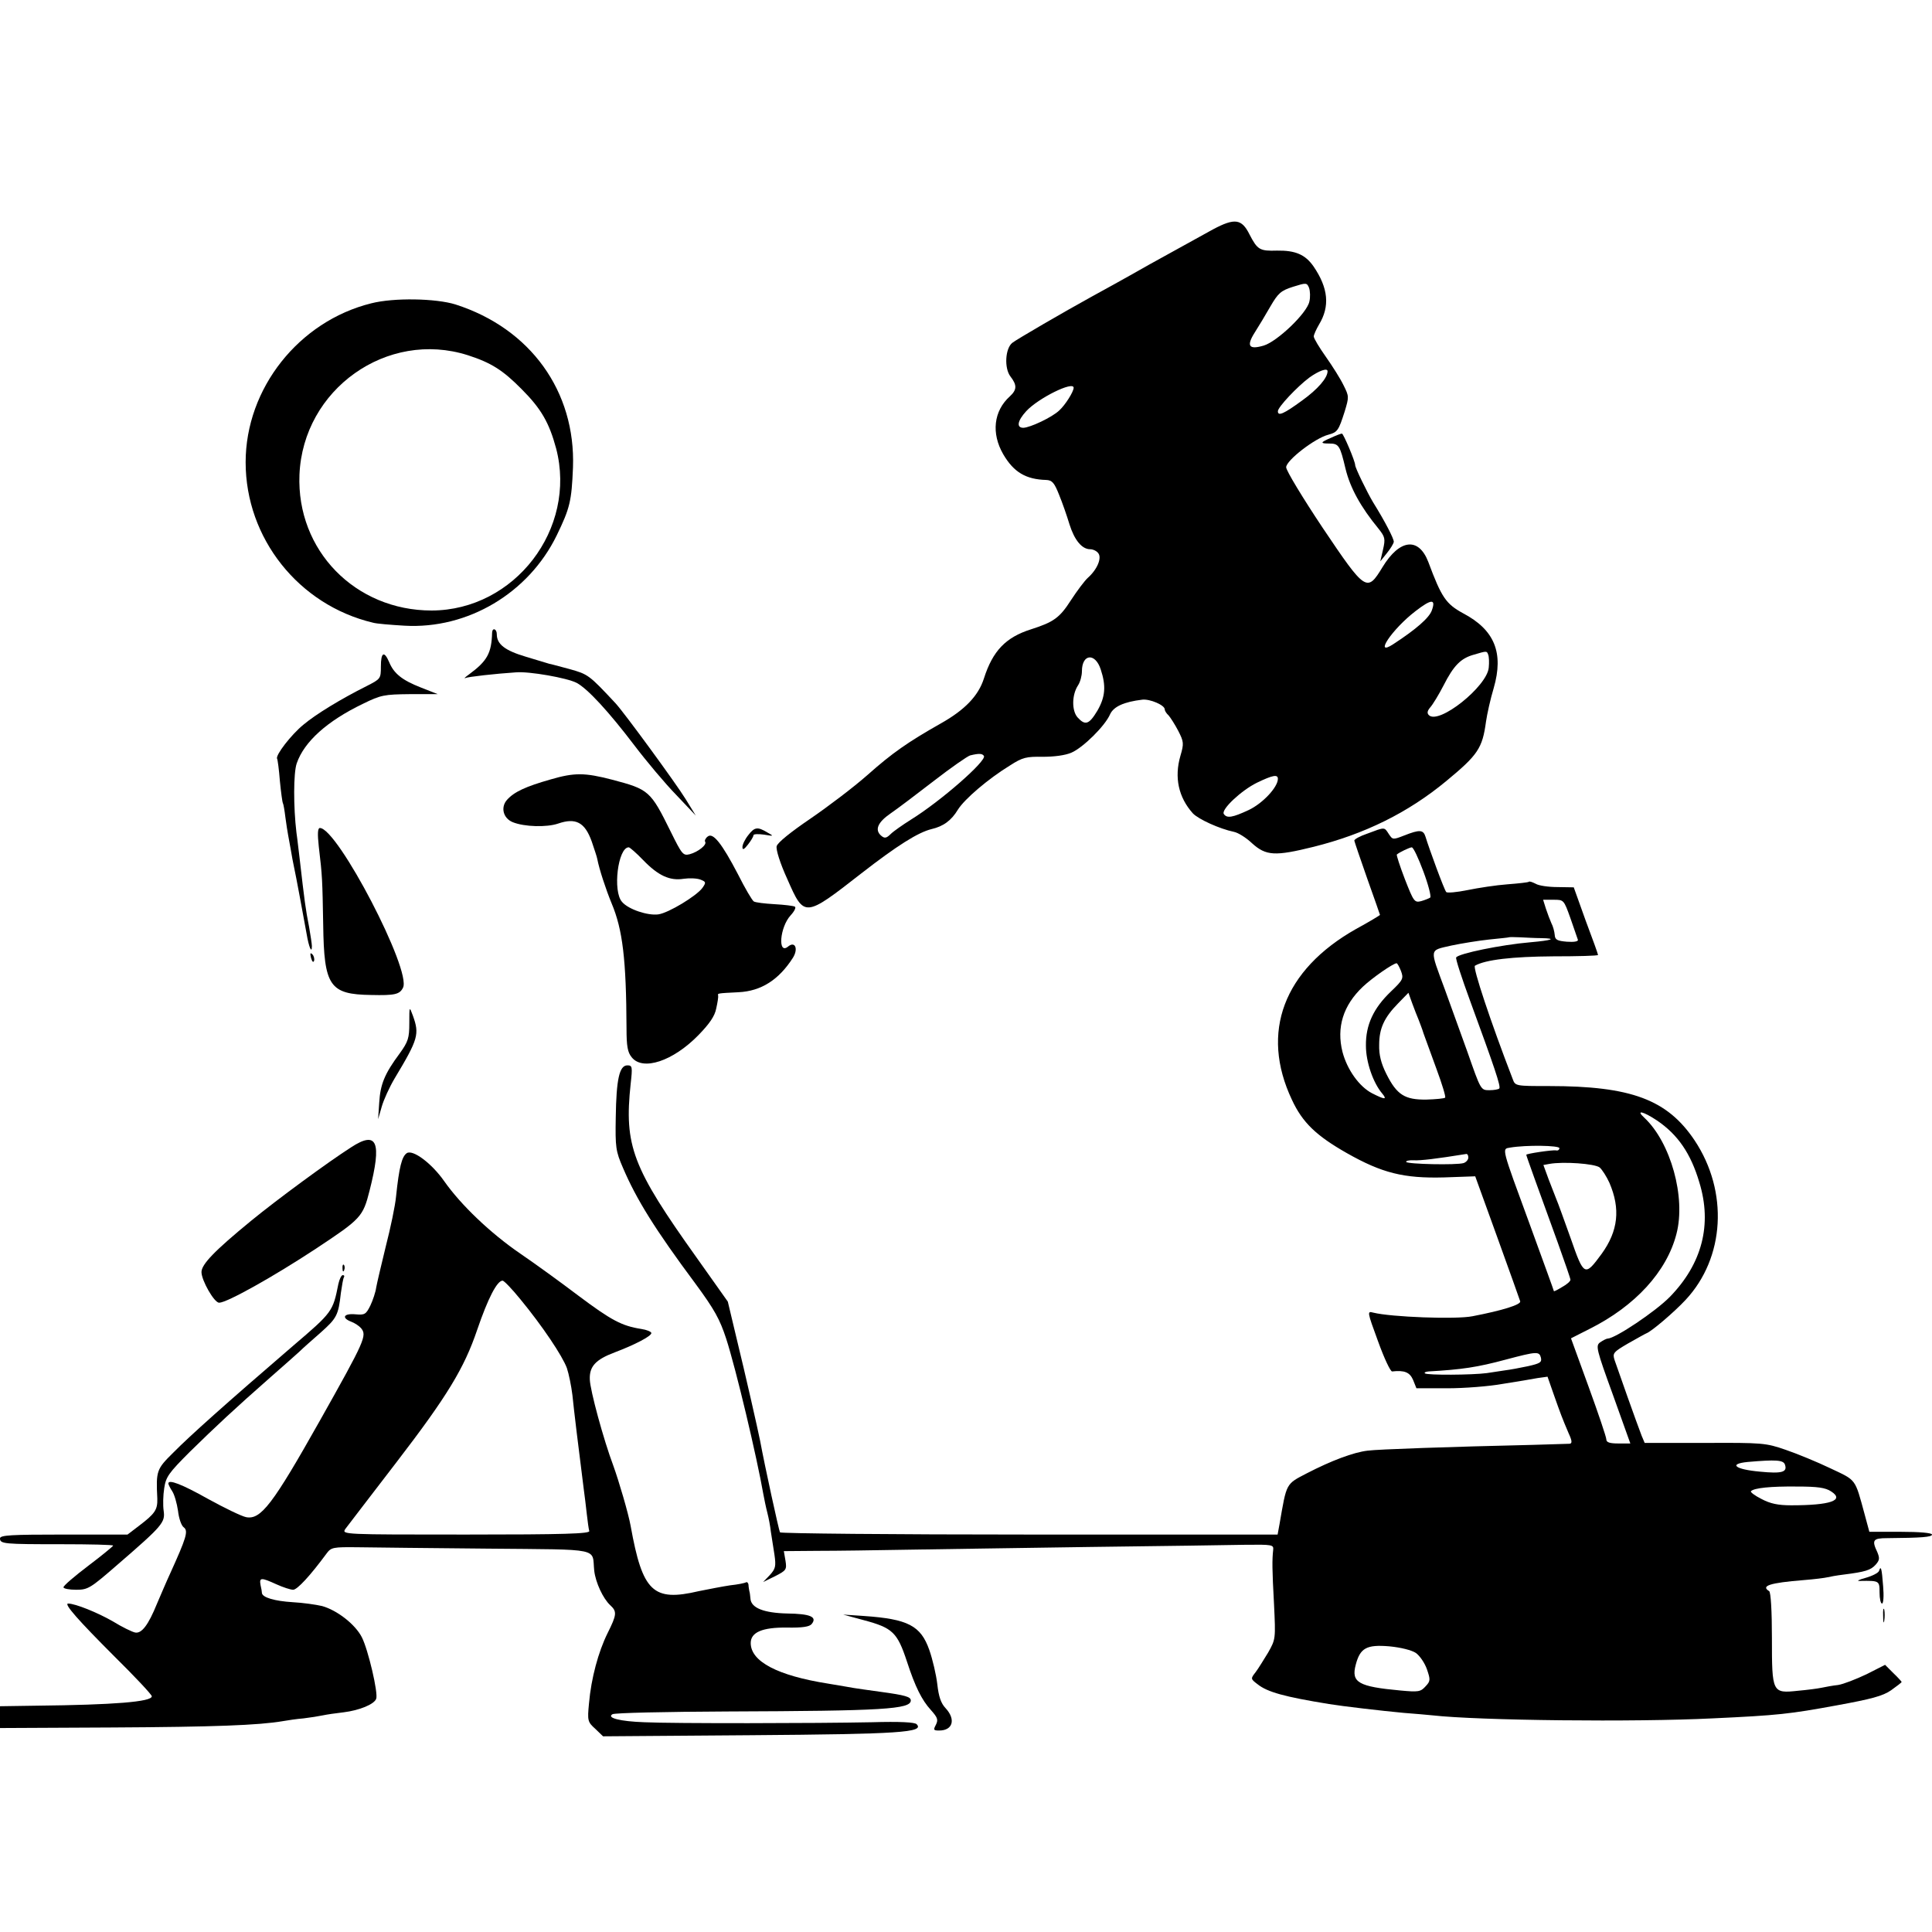
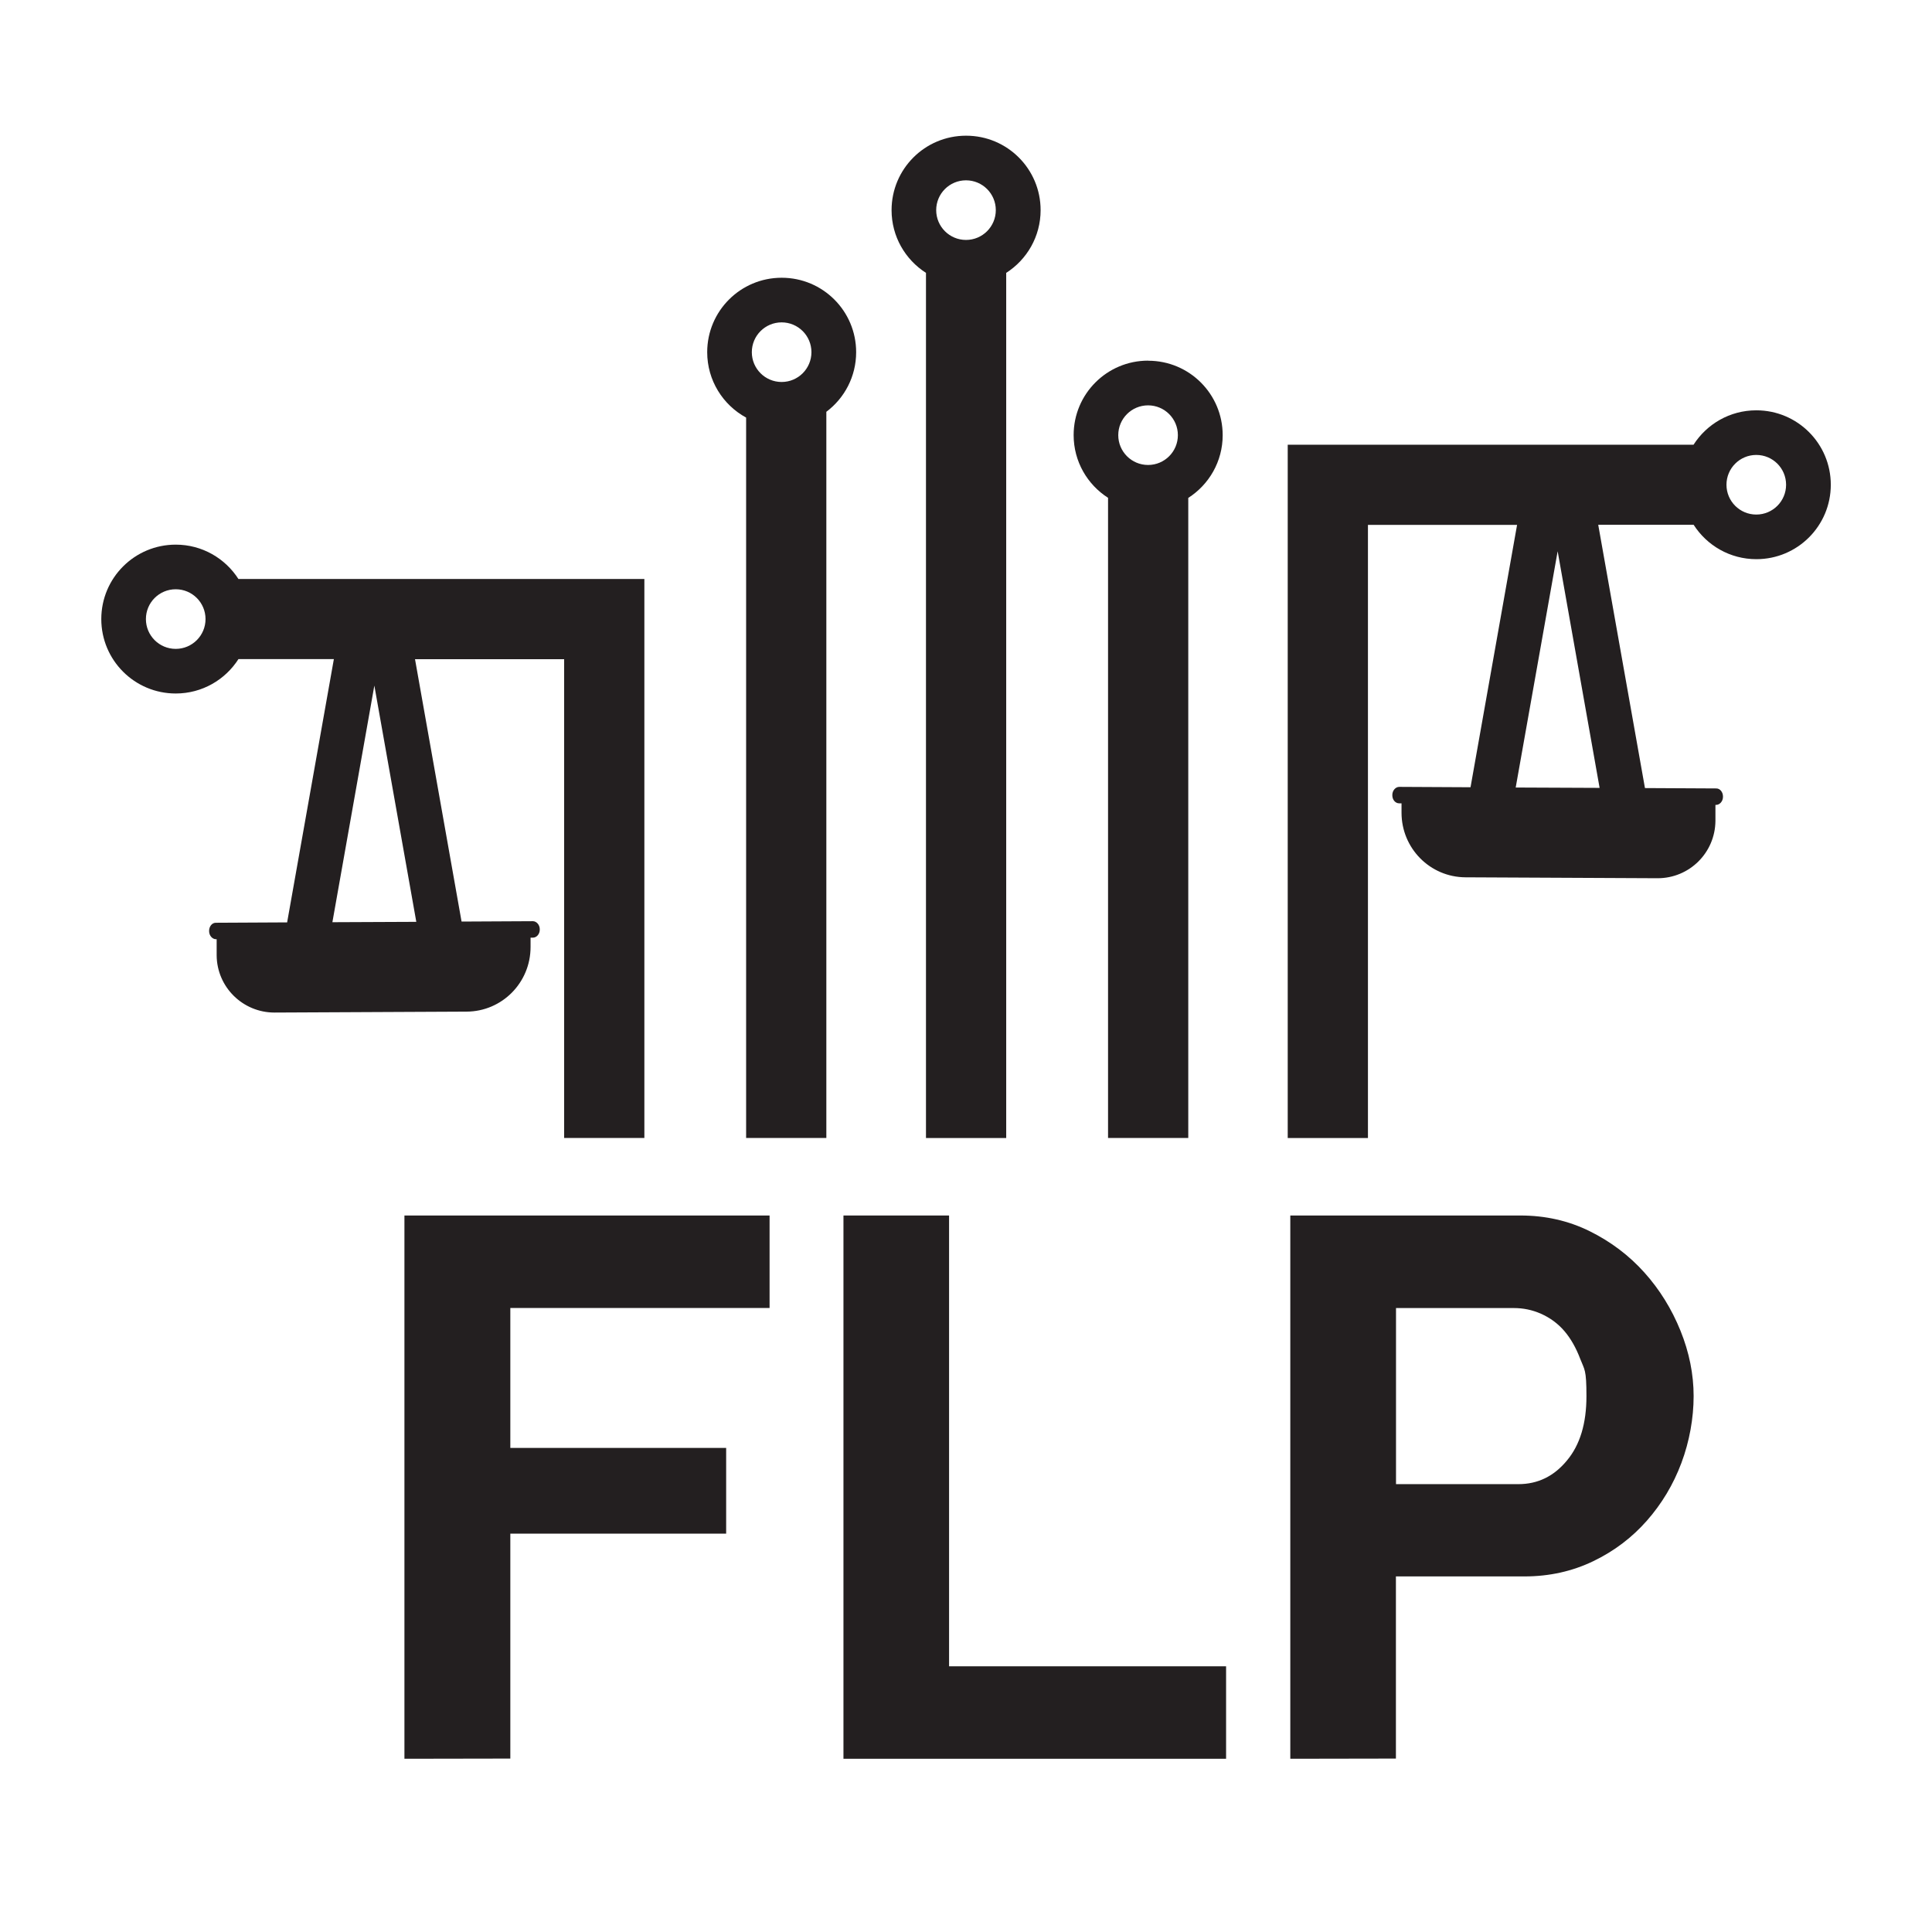
- <svg xmlns="http://www.w3.org/2000/svg" version="1.0" width="700pt" height="700pt" viewBox="0 0 700 700" preserveAspectRatio="xMidYMid meet">
-   <g transform="translate(0,700) scale(0.1,-0.1)" fill="#000000" stroke="none">
-     <path d="M4395 6169 c-33 -18 -136 -75 -230 -127 -93 -53 -188 -105 -210 -117 -100 -55 -272 -155 -287 -167 -26 -20 -30 -92 -7 -122 24 -31 24 -48 -2 -72 -59 -53 -68 -134 -24 -210 38 -65 82 -91 156 -93 21 -1 29 -10 46 -53 12 -29 29 -78 38 -108 18 -57 45 -90 75 -90 10 0 23 -6 29 -14 14 -17 -3 -59 -38 -90 -11 -10 -39 -47 -61 -81 -41 -64 -63 -79 -144 -105 -92 -29 -139 -78 -171 -178 -20 -63 -69 -114 -156 -163 -120 -68 -176 -107 -266 -187 -51 -45 -145 -116 -208 -159 -69 -47 -118 -86 -121 -99 -3 -12 12 -61 39 -120 61 -139 62 -139 267 21 130 101 206 149 255 161 43 10 72 31 96 71 24 38 109 111 189 160 45 29 59 32 118 31 41 0 81 5 104 15 42 18 122 97 140 139 13 28 50 45 117 53 28 3 81 -20 81 -35 0 -5 6 -15 14 -22 7 -8 23 -33 35 -56 20 -39 21 -46 8 -90 -23 -79 -7 -151 45 -209 20 -21 96 -56 149 -67 15 -3 44 -21 65 -41 51 -46 83 -48 224 -13 184 46 341 123 480 238 115 95 131 119 144 215 4 28 16 82 28 122 37 128 3 211 -111 271 -62 34 -78 57 -126 186 -35 91 -104 83 -166 -19 -56 -92 -61 -89 -217 143 -72 108 -132 207 -132 219 0 25 105 106 153 118 33 9 37 15 59 84 16 53 16 55 -4 95 -11 23 -40 69 -64 103 -24 34 -44 67 -44 74 0 6 9 26 19 43 40 66 34 132 -20 211 -30 43 -66 58 -132 57 -63 -2 -71 3 -100 59 -28 56 -53 60 -132 18z m349 -262 c-9 -42 -116 -144 -165 -159 -54 -16 -64 -2 -33 47 14 22 40 65 57 95 28 48 38 57 82 71 48 15 50 15 58 -4 4 -12 5 -34 1 -50z m66 -252 c0 -24 -35 -65 -92 -106 -67 -49 -88 -58 -88 -39 0 15 70 89 114 122 35 25 66 36 66 23z m-920 -60 c0 -14 -30 -62 -52 -82 -26 -25 -105 -62 -130 -63 -26 0 -22 25 10 60 43 47 172 111 172 85z m1298 -806 c-9 -27 -57 -69 -140 -123 -73 -48 -4 55 81 120 57 44 74 45 59 3z m204 -161 c3 -7 4 -28 2 -47 -6 -68 -181 -208 -217 -172 -7 7 -6 15 5 28 9 10 31 46 48 79 37 73 63 99 110 112 47 14 47 14 52 0z m-1404 -53 c20 -60 17 -100 -12 -150 -30 -50 -44 -55 -72 -24 -21 24 -21 81 2 116 8 12 14 35 14 51 0 63 48 68 68 7z m-423 -314 c10 -18 -158 -165 -265 -231 -30 -19 -63 -42 -73 -52 -15 -15 -22 -16 -33 -7 -26 21 -15 49 33 82 25 17 96 71 157 118 62 48 121 89 131 92 33 8 44 7 50 -2z m1065 -83 c0 -30 -55 -89 -106 -113 -58 -27 -79 -31 -90 -14 -10 16 63 85 120 113 58 28 76 31 76 14z" />
-     <path d="M1345 5901 c-262 -65 -455 -308 -455 -576 0 -275 192 -517 461 -581 13 -4 65 -8 115 -11 229 -13 449 118 551 327 48 99 54 124 59 246 10 276 -154 504 -426 591 -71 22 -223 25 -305 4z m350 -188 c84 -27 127 -54 195 -123 71 -71 100 -122 125 -215 76 -291 -150 -586 -451 -587 -277 0 -490 218 -479 492 13 310 318 526 610 433z" />
-     <path d="M4823 5414 c-40 -17 -41 -21 -7 -21 35 0 39 -7 59 -91 17 -70 55 -139 120 -218 23 -29 25 -36 16 -75 l-10 -43 24 30 c13 16 24 34 25 41 0 12 -32 74 -75 143 -21 35 -65 125 -65 135 0 14 -43 115 -48 114 -4 0 -22 -7 -39 -15z" />
-     <path d="M1783 4708 c-2 -75 -18 -103 -83 -151 -14 -10 -20 -16 -15 -14 10 5 110 16 185 21 47 4 184 -20 219 -38 40 -21 117 -105 209 -226 44 -58 112 -139 152 -180 l71 -75 -37 60 c-35 57 -221 311 -253 346 -97 104 -100 106 -168 125 -38 10 -70 19 -73 19 -3 1 -40 12 -83 25 -78 23 -107 46 -107 82 0 20 -16 25 -17 6z" />
-     <path d="M1380 4585 c0 -44 -1 -45 -52 -71 -92 -46 -184 -102 -229 -140 -44 -36 -102 -111 -95 -123 2 -3 7 -40 10 -80 4 -41 9 -78 11 -81 2 -3 6 -26 9 -51 3 -24 8 -54 10 -65 2 -12 7 -37 10 -55 3 -19 8 -45 11 -59 7 -31 34 -178 46 -244 8 -48 19 -73 19 -44 0 8 -5 40 -10 69 -13 66 -16 89 -35 254 -3 22 -7 62 -11 89 -11 92 -11 215 1 250 27 79 111 154 240 216 65 32 77 34 170 35 l101 0 -61 24 c-69 27 -98 51 -115 92 -18 42 -30 36 -30 -16z" />
-     <path d="M1995 4176 c-91 -26 -132 -45 -158 -74 -24 -27 -14 -67 21 -81 42 -17 123 -19 164 -5 64 22 97 5 122 -65 9 -27 19 -56 20 -63 7 -37 31 -110 52 -161 40 -95 53 -203 54 -453 0 -65 4 -87 19 -105 40 -50 149 -14 241 80 41 42 60 70 65 97 5 22 8 42 7 47 -2 8 -5 8 74 12 82 4 146 45 197 125 20 32 8 61 -17 41 -39 -33 -31 70 9 113 13 14 20 28 15 31 -5 3 -38 7 -74 9 -35 2 -69 6 -75 10 -6 4 -32 48 -57 98 -59 113 -91 153 -110 137 -8 -6 -12 -15 -9 -19 7 -11 -26 -37 -56 -45 -24 -6 -28 -1 -69 82 -73 148 -79 153 -212 188 -100 26 -137 26 -223 1z m335 -292 c55 -57 97 -76 147 -68 21 3 48 2 61 -3 20 -8 21 -10 7 -30 -21 -29 -123 -91 -160 -96 -38 -5 -108 18 -131 45 -35 38 -15 198 24 198 4 0 28 -21 52 -46z" />
-     <path d="M1155 3933 c13 -109 13 -120 16 -283 3 -223 23 -253 174 -255 85 -2 103 2 115 26 33 61 -237 579 -301 579 -8 0 -9 -21 -4 -67z" />
-     <path d="M2711 3974 c-12 -15 -21 -34 -21 -43 0 -12 6 -9 20 9 11 14 20 29 20 34 0 4 17 5 38 2 36 -6 37 -6 12 8 -35 21 -46 20 -69 -10z" />
-     <path d="M4955 3980 c-27 -9 -49 -21 -48 -26 1 -5 22 -67 47 -138 25 -70 46 -130 46 -131 0 -1 -39 -25 -87 -51 -262 -148 -348 -374 -232 -619 38 -82 88 -130 199 -193 127 -72 206 -92 352 -88 l113 4 80 -221 c44 -121 81 -226 83 -232 3 -12 -64 -33 -173 -54 -60 -12 -295 -3 -359 13 -23 6 -23 5 17 -104 22 -61 45 -110 51 -109 45 5 64 -3 76 -31 l12 -30 112 0 c61 0 152 7 201 16 50 8 106 17 126 21 l36 5 22 -63 c25 -71 31 -87 54 -141 13 -28 14 -38 4 -39 -6 0 -66 -2 -132 -4 -303 -7 -563 -16 -600 -21 -51 -6 -131 -36 -220 -82 -77 -40 -73 -34 -99 -184 l-7 -38 -899 0 c-494 0 -901 4 -904 8 -4 7 -55 240 -72 332 -8 40 -52 235 -86 374 l-31 130 -112 158 c-234 328 -264 406 -240 631 7 62 6 67 -12 67 -29 0 -40 -51 -42 -188 -2 -109 0 -123 26 -183 49 -115 117 -224 262 -419 70 -95 89 -130 112 -200 36 -111 111 -428 135 -565 3 -16 9 -46 14 -65 5 -19 11 -51 13 -70 3 -19 9 -57 13 -83 6 -42 4 -51 -17 -74 l-24 -25 43 21 c41 21 43 24 38 56 l-6 35 123 1 c67 0 210 2 317 4 107 2 407 6 665 10 259 3 515 7 570 8 94 1 100 0 98 -18 -4 -37 -4 -70 3 -197 6 -126 6 -127 -21 -175 -16 -26 -36 -59 -46 -72 -18 -23 -18 -24 7 -43 36 -29 99 -46 259 -72 48 -8 194 -25 270 -32 39 -3 86 -7 105 -9 168 -19 735 -25 1015 -11 238 11 280 16 449 47 126 23 168 34 198 55 21 15 38 28 38 30 0 1 -13 16 -30 32 l-30 30 -67 -34 c-38 -18 -84 -36 -103 -39 -19 -2 -46 -7 -60 -10 -14 -3 -52 -8 -86 -11 -93 -10 -94 -7 -94 191 0 98 -4 166 -10 170 -31 19 1 30 125 40 39 3 77 8 85 10 8 2 35 7 60 10 79 10 98 16 116 36 14 16 15 23 6 45 -21 44 -16 51 36 51 125 1 162 4 162 13 0 6 -45 10 -114 10 l-113 0 -17 63 c-36 132 -29 122 -124 167 -48 23 -121 53 -162 67 -72 25 -84 26 -293 25 l-218 0 -11 26 c-16 41 -88 244 -98 274 -8 25 -5 29 48 60 32 18 62 35 67 37 19 7 101 77 142 121 143 153 156 393 33 578 -99 148 -230 197 -527 197 -121 0 -123 0 -132 25 -80 207 -146 406 -137 411 38 22 137 33 283 34 90 0 163 2 163 5 0 3 -20 59 -45 125 l-43 120 -59 1 c-32 0 -68 5 -79 12 -12 6 -23 10 -25 7 -2 -2 -37 -6 -77 -9 -41 -3 -106 -13 -145 -21 -39 -8 -74 -11 -77 -7 -7 7 -62 157 -75 200 -8 26 -21 27 -77 5 -41 -16 -42 -16 -56 5 -17 26 -13 26 -77 2z m202 -137 c18 -48 29 -91 25 -95 -4 -3 -19 -9 -33 -13 -24 -6 -27 -2 -59 80 -18 47 -31 87 -29 89 11 9 45 25 54 26 6 0 24 -39 42 -87z m533 -170 c13 -38 25 -73 27 -78 2 -6 -14 -9 -40 -7 -35 3 -43 7 -44 25 -1 12 -6 31 -12 42 -5 11 -14 35 -20 53 l-10 32 38 0 c37 0 37 0 61 -67z m-106 -72 c58 -1 41 -8 -39 -15 -106 -9 -261 -41 -269 -55 -3 -4 20 -74 50 -156 89 -243 113 -313 106 -319 -3 -3 -19 -6 -36 -6 -31 0 -31 1 -79 138 -27 75 -64 178 -82 227 -56 152 -58 140 23 159 38 8 100 18 138 22 38 4 70 7 71 8 1 1 19 1 40 0 21 -1 56 -3 77 -3z m-508 -119 c10 -27 8 -32 -36 -74 -64 -61 -92 -122 -91 -197 0 -59 26 -134 59 -173 19 -23 10 -23 -37 1 -46 24 -90 85 -107 150 -22 88 2 168 74 236 35 33 109 84 122 85 3 0 10 -13 16 -28z m64 -177 c4 -11 13 -33 18 -50 6 -16 27 -74 47 -129 20 -54 34 -100 31 -103 -3 -3 -33 -6 -68 -7 -78 -1 -107 17 -145 93 -19 38 -27 69 -26 105 0 60 18 99 69 151 l37 38 14 -39 c8 -21 18 -48 23 -59z m864 -365 c75 -51 122 -119 153 -224 47 -153 10 -295 -107 -415 -52 -53 -197 -150 -225 -151 -5 0 -18 -7 -28 -14 -16 -12 -13 -25 47 -190 l63 -176 -43 0 c-32 0 -44 4 -44 15 0 8 -29 94 -64 190 l-64 176 67 34 c166 83 280 208 315 344 35 133 -21 332 -116 421 -33 30 -5 24 46 -10z m-354 -100 c0 -6 -6 -10 -12 -8 -15 2 -108 -12 -108 -16 0 -4 41 -117 114 -318 25 -70 46 -130 46 -135 0 -5 -13 -17 -30 -26 -16 -10 -30 -17 -30 -15 0 2 -39 109 -86 238 -105 286 -103 277 -73 282 59 10 179 8 179 -2z m-330 -34 c0 -8 -8 -17 -17 -20 -26 -8 -203 -4 -208 4 -2 4 10 7 28 6 26 -1 78 5 190 23 4 0 7 -5 7 -13z m476 -36 c9 -8 25 -33 35 -55 41 -95 32 -175 -28 -258 -61 -83 -64 -82 -112 56 -24 67 -47 131 -52 142 -4 11 -17 43 -28 72 l-19 52 22 4 c50 9 164 1 182 -13z m-213 -689 c4 -17 -3 -21 -47 -31 -28 -6 -66 -13 -83 -15 -18 -3 -48 -7 -66 -10 -52 -7 -217 -8 -224 -1 -4 3 2 6 13 7 121 7 176 15 280 43 113 30 121 30 127 7z m884 -387 c10 -28 -10 -34 -91 -26 -89 8 -115 28 -44 35 103 9 129 7 135 -9z m168 -98 c49 -32 -3 -50 -145 -50 -48 0 -76 6 -108 23 -24 12 -41 25 -38 28 11 12 72 18 166 17 76 0 104 -4 125 -18z m-1505 -585 c14 -10 32 -36 40 -59 13 -38 13 -43 -5 -62 -18 -20 -26 -21 -91 -15 -152 14 -179 29 -162 93 16 61 39 74 122 67 42 -4 81 -14 96 -24z" />
-     <path d="M1127 3529 c4 -13 8 -18 11 -10 2 7 -1 18 -6 23 -8 8 -9 4 -5 -13z" />
-     <path d="M1483 3293 c0 -54 -4 -67 -35 -110 -55 -74 -70 -112 -74 -178 l-4 -60 13 45 c7 25 28 71 47 103 86 143 90 160 66 227 -13 35 -13 35 -13 -27z" />
-     <path d="M1272 2843 c-83 -53 -268 -189 -362 -266 -133 -109 -180 -158 -180 -186 0 -30 46 -111 64 -111 28 0 196 94 351 196 163 108 170 115 194 210 45 177 28 219 -67 157z" />
-     <path d="M1474 2822 c-18 -12 -28 -51 -39 -157 -3 -33 -20 -114 -37 -180 -16 -66 -32 -133 -35 -150 -2 -16 -12 -46 -21 -65 -16 -32 -20 -35 -54 -32 -43 4 -52 -13 -15 -27 13 -5 28 -15 35 -23 22 -27 16 -42 -150 -337 -170 -302 -213 -358 -266 -348 -16 3 -78 33 -138 66 -96 54 -144 72 -144 56 0 -3 6 -16 14 -28 8 -12 17 -44 21 -71 3 -27 12 -54 21 -60 17 -13 9 -38 -49 -166 -14 -30 -35 -80 -48 -110 -32 -79 -56 -109 -79 -105 -11 2 -48 20 -82 41 -54 31 -135 64 -161 64 -17 0 37 -61 167 -191 75 -74 136 -139 136 -145 0 -20 -137 -31 -417 -34 l-133 -2 0 -40 0 -39 408 2 c367 2 529 8 617 23 17 3 50 8 75 10 25 3 56 8 70 11 14 3 48 8 75 11 57 7 111 29 118 49 8 20 -29 178 -52 223 -24 47 -90 98 -144 113 -21 5 -69 12 -107 14 -65 4 -109 17 -111 33 0 4 -2 17 -5 29 -5 28 2 28 57 3 24 -11 52 -20 61 -20 15 0 62 51 121 131 17 23 23 24 115 23 53 -1 265 -3 470 -5 419 -4 376 4 385 -80 5 -43 32 -101 58 -125 25 -23 24 -34 -10 -102 -33 -67 -59 -162 -67 -254 -6 -62 -5 -67 23 -92 l28 -27 535 4 c539 4 631 10 601 40 -7 7 -60 10 -163 7 -196 -4 -719 -5 -823 0 -89 3 -138 16 -116 29 7 5 194 9 415 10 566 2 666 8 666 40 0 13 -20 19 -108 31 -43 6 -87 12 -98 14 -10 2 -53 9 -94 16 -183 29 -280 80 -280 147 0 39 42 57 131 56 57 -1 82 3 90 13 21 26 -6 37 -89 38 -84 2 -131 20 -133 54 -1 9 -2 22 -4 27 -1 6 -3 16 -3 23 -1 7 -5 11 -9 9 -5 -3 -30 -8 -58 -11 -27 -4 -78 -14 -113 -21 -166 -39 -204 -3 -247 236 -8 45 -43 164 -63 219 -35 93 -84 273 -85 312 -2 47 21 72 90 98 74 28 133 59 133 70 0 5 -17 12 -37 15 -70 11 -108 31 -228 121 -66 50 -160 118 -210 152 -108 74 -215 176 -276 263 -45 64 -113 115 -135 101z m411 -529 c80 -97 153 -206 169 -250 7 -21 16 -65 20 -98 5 -51 22 -191 41 -340 3 -22 8 -62 11 -90 3 -27 7 -56 9 -62 4 -10 -90 -13 -447 -13 -445 0 -450 0 -437 20 8 10 92 121 187 244 182 237 244 339 291 478 39 114 72 178 92 178 5 0 34 -30 64 -67z" />
-     <path d="M1241 2404 c0 -11 3 -14 6 -6 3 7 2 16 -1 19 -3 4 -6 -2 -5 -13z" />
-     <path d="M1226 2348 c-20 -100 -21 -102 -164 -224 -243 -209 -376 -328 -434 -387 -61 -60 -63 -66 -58 -167 1 -40 -8 -54 -66 -98 l-42 -32 -231 0 c-190 0 -231 -2 -231 -14 0 -20 15 -21 222 -21 104 0 188 -2 188 -5 -1 -3 -41 -36 -90 -73 -50 -38 -90 -72 -90 -78 0 -5 21 -9 46 -9 43 0 51 5 151 92 162 140 172 152 166 194 -3 20 -2 57 2 82 6 41 16 55 93 132 94 92 159 153 292 270 47 41 94 83 105 93 11 11 45 41 77 69 58 52 64 62 73 143 4 27 8 52 11 57 3 4 1 8 -4 8 -5 0 -12 -14 -16 -32z" />
-     <path d="M6808 1308 c-3 -7 -24 -18 -49 -25 -26 -7 -34 -12 -19 -11 69 1 70 1 70 -42 0 -22 4 -40 9 -40 5 0 7 28 4 62 -5 66 -8 78 -15 56z" />
-     <path d="M6823 1145 c0 -22 2 -30 4 -17 2 12 2 30 0 40 -3 9 -5 -1 -4 -23z" />
-     <path d="M3129 1130 c105 -28 122 -44 157 -150 30 -92 54 -140 87 -176 24 -27 27 -35 18 -53 -10 -19 -9 -21 12 -21 49 0 61 40 23 81 -17 18 -25 42 -30 87 -4 34 -17 90 -29 124 -31 88 -77 112 -237 123 l-75 5 74 -20z" />
+ <svg xmlns="http://www.w3.org/2000/svg" id="Layer_2" data-name="Layer 2" version="1.1" viewBox="0 0 210 210">
+   <defs>
+     <style>
+       .cls-1 {
+         fill: #231f20;
+         stroke-width: 0px;
+       }
+     </style>
+   </defs>
+   <path class="cls-1" d="M84.96,30.19c-4.47,0-8.09,3.62-8.09,8.09,0,3.07,1.71,5.74,4.23,7.11v78.3h8.72V44.76c1.97-1.48,3.24-3.83,3.24-6.48,0-4.47-3.62-8.09-8.09-8.09ZM84.96,35.04c1.79,0,3.24,1.45,3.24,3.24s-1.45,3.24-3.24,3.24-3.24-1.45-3.24-3.24,1.45-3.24,3.24-3.24Z" />
+   <path class="cls-1" d="M105,14.75c-4.47,0-8.09,3.62-8.09,8.09,0,2.87,1.49,5.38,3.74,6.82v94.04h8.72V29.66c2.25-1.44,3.74-3.95,3.74-6.82,0-4.47-3.62-8.09-8.09-8.09ZM105,19.6c1.79,0,3.24,1.45,3.24,3.24s-1.45,3.24-3.24,3.24-3.24-1.45-3.24-3.24,1.45-3.24,3.24-3.24Z" />
+   <path class="cls-1" d="M124.79,39.2c-4.47,0-8.09,3.62-8.09,8.09,0,2.87,1.49,5.38,3.74,6.82v69.58h8.72V54.12c2.25-1.44,3.74-3.95,3.74-6.82,0-4.47-3.62-8.09-8.09-8.09ZM124.79,44.06c1.79,0,3.24,1.45,3.24,3.24s-1.45,3.24-3.24,3.24-3.24-1.45-3.24-3.24,1.45-3.24,3.24-3.24Z" />
+   <path class="cls-1" d="M25.92,62.94c-1.44-2.25-3.95-3.74-6.82-3.74-4.47,0-8.09,3.62-8.09,8.09s3.62,8.09,8.09,8.09c2.87,0,5.38-1.49,6.82-3.74h10.37l-5.08,28.62-7.76.04c-.4,0-.72.4-.72.87v.05c0,.47.35.87.75.87h.07v1.74c.02,3.46,2.84,6.23,6.28,6.23l20.89-.1c3.86-.02,6.95-3.16,6.95-7.02v-1.02h.25c.42,0,.75-.4.75-.87v-.05c0-.47-.35-.87-.75-.87l-7.75.04-5.06-28.52h16.21v52.04h8.72v-60.76H25.92ZM19.1,70.53c-1.79,0-3.24-1.45-3.24-3.24s1.45-3.24,3.24-3.24,3.24,1.45,3.24,3.24-1.45,3.24-3.24,3.24ZM45.25,100.2l-9.12.04,4.56-25.72,4.56,25.68Z" />
+   <path class="cls-1" d="M190.9,44.6c-2.87,0-5.38,1.49-6.82,3.74h-44.11v75.36h8.72V57.05h16.21l-5.06,28.52-7.75-.04c-.4,0-.75.4-.75.87v.05c0,.47.32.87.75.87h.25v1.02c0,3.86,3.09,7,6.95,7.02l20.89.1c3.44,0,6.25-2.76,6.28-6.23v-1.74h.07c.4,0,.75-.4.75-.87v-.05c0-.47-.32-.87-.72-.87l-7.76-.04-5.08-28.62h10.37c1.44,2.25,3.95,3.74,6.82,3.74,4.47,0,8.09-3.62,8.09-8.09s-3.62-8.09-8.09-8.09ZM173.87,85.64l-9.12-.04,4.56-25.68,4.56,25.72ZM190.9,55.93c-1.79,0-3.24-1.45-3.24-3.24s1.45-3.24,3.24-3.24,3.24,1.45,3.24,3.24-1.45,3.24-3.24,3.24Z" />
+   <g>
+     <path class="cls-1" d="M43.96,191.17v-59.05h39.69v10.05h-28.18v15.21h23.46v9.32h-23.46v24.45l-11.5.02h0Z" />
+     <path class="cls-1" d="M91.68,191.17v-59.05h11.48v49h30.11v10.05h-41.59Z" />
+     <path class="cls-1" d="M140.25,191.17v-59.05h25.02c2.71,0,5.23.57,7.53,1.71s4.28,2.64,5.94,4.49,2.97,3.97,3.92,6.32c.95,2.35,1.43,4.73,1.43,7.11s-.45,4.92-1.33,7.27c-.88,2.35-2.14,4.44-3.75,6.27s-3.54,3.3-5.82,4.4-4.78,1.66-7.49,1.66h-13.97v19.8l-11.48.02h0ZM151.73,161.32h13.31c2.12,0,3.87-.86,5.28-2.57,1.43-1.71,2.12-4.04,2.12-6.99s-.21-2.85-.67-4.04c-.45-1.19-1.02-2.21-1.73-3.04s-1.57-1.45-2.54-1.88-1.95-.62-2.95-.62h-12.81v19.13Z" />
  </g>
</svg>
